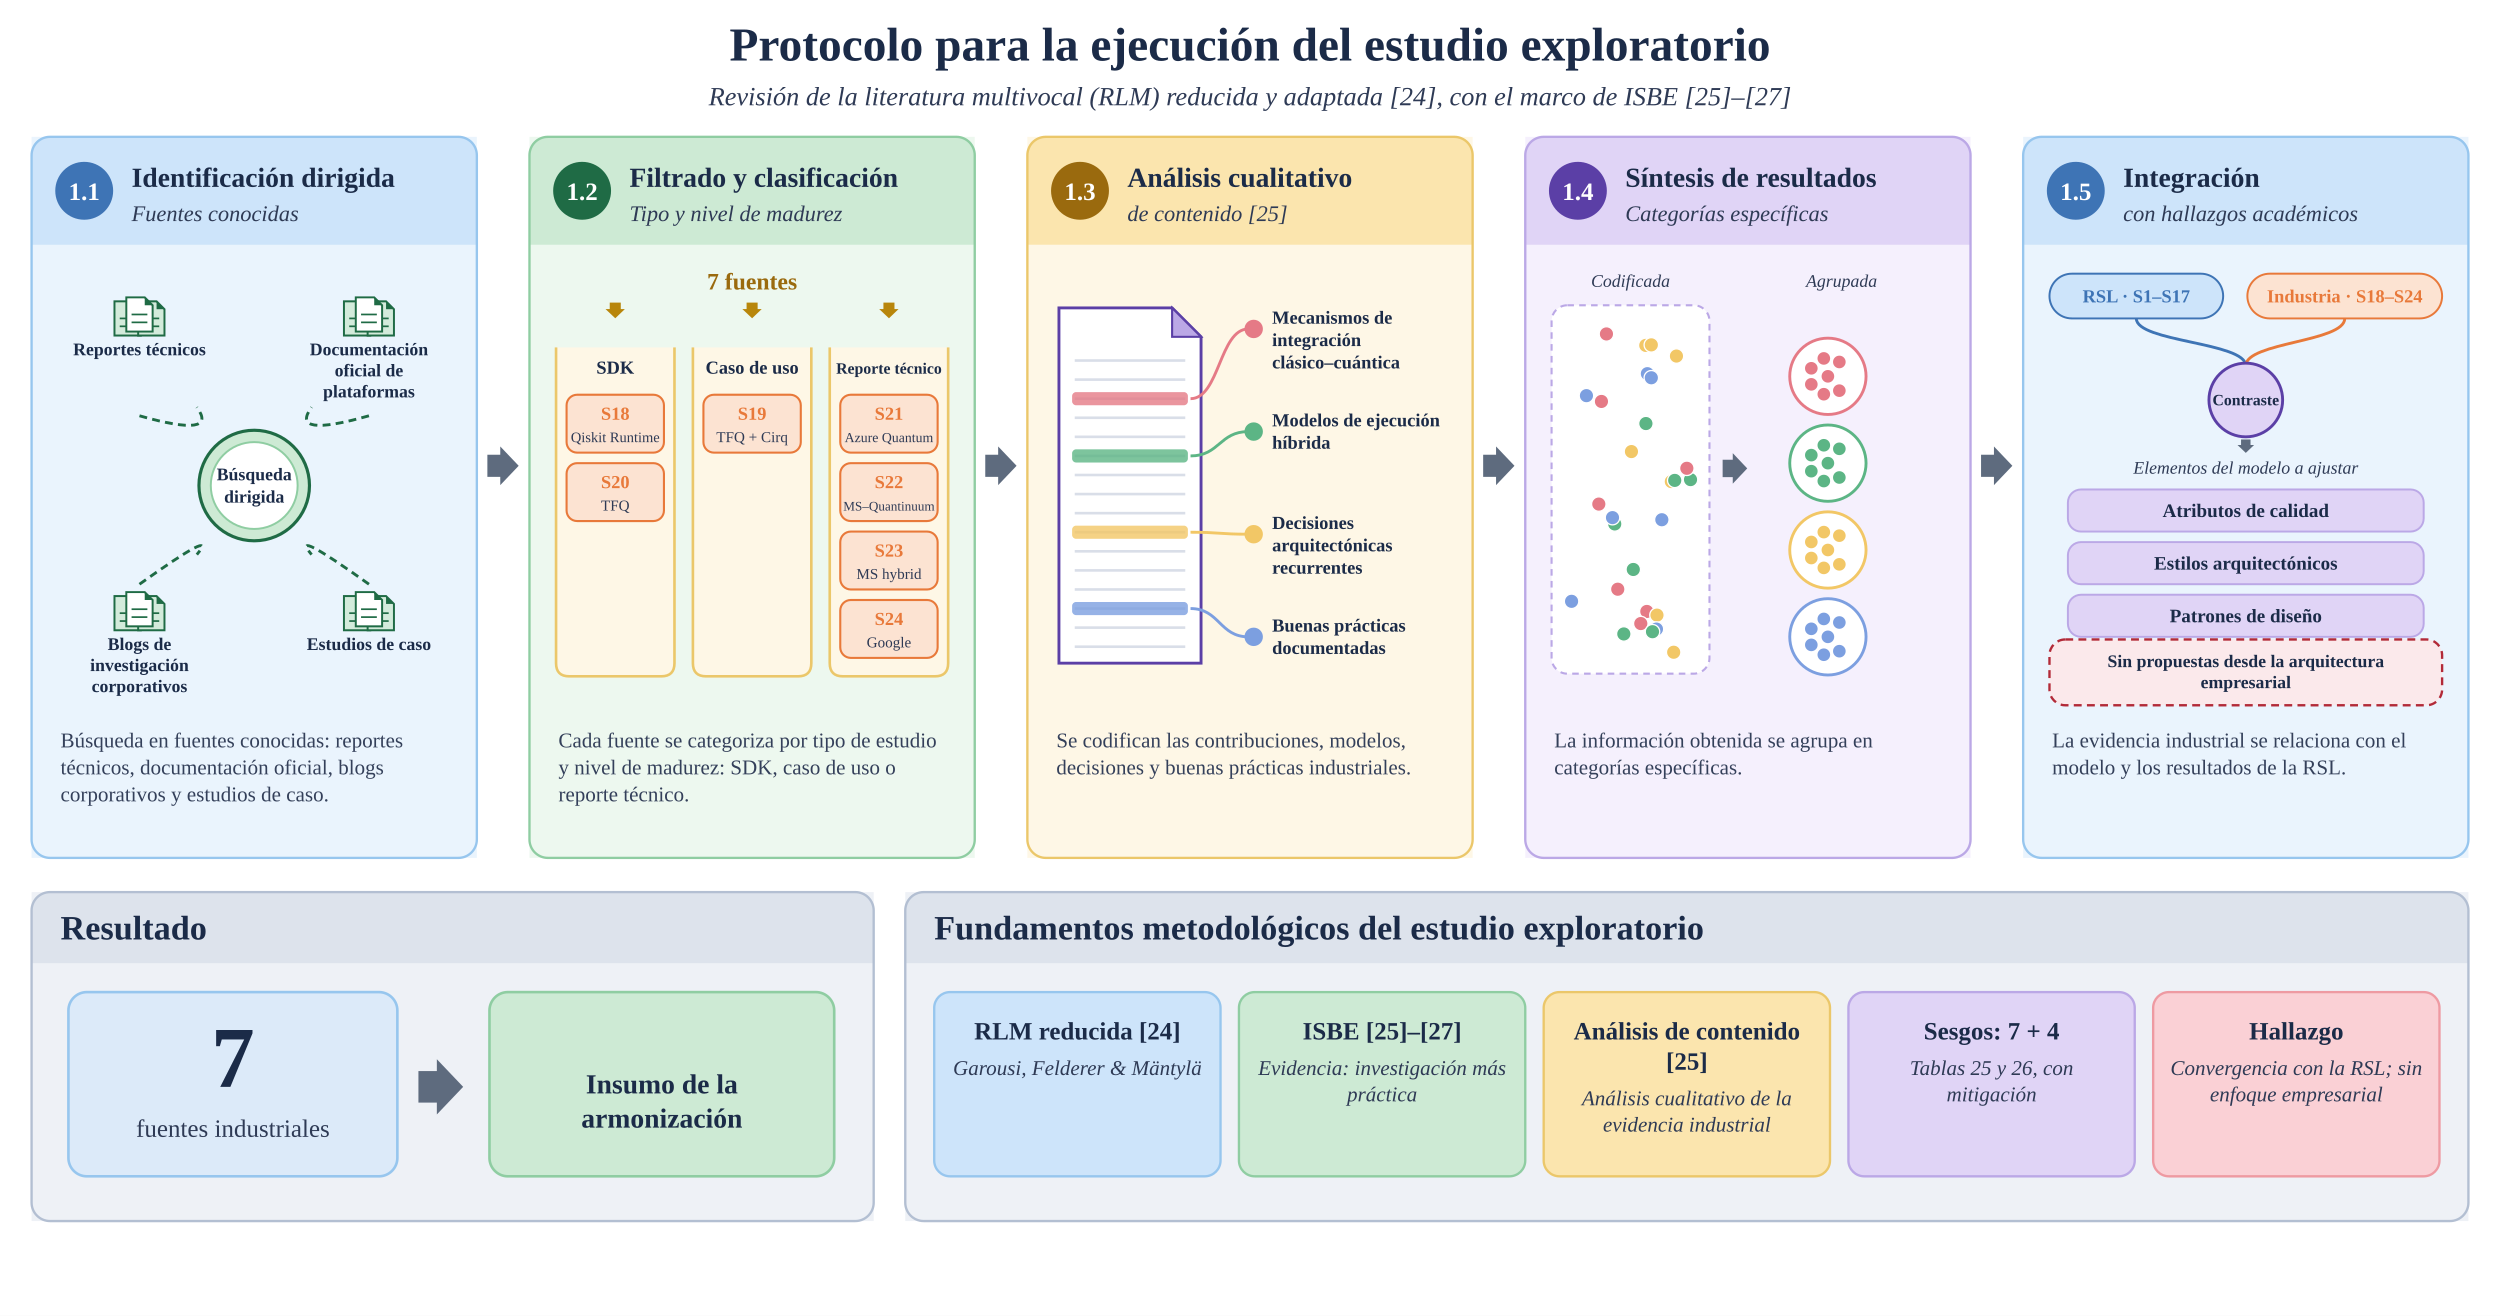
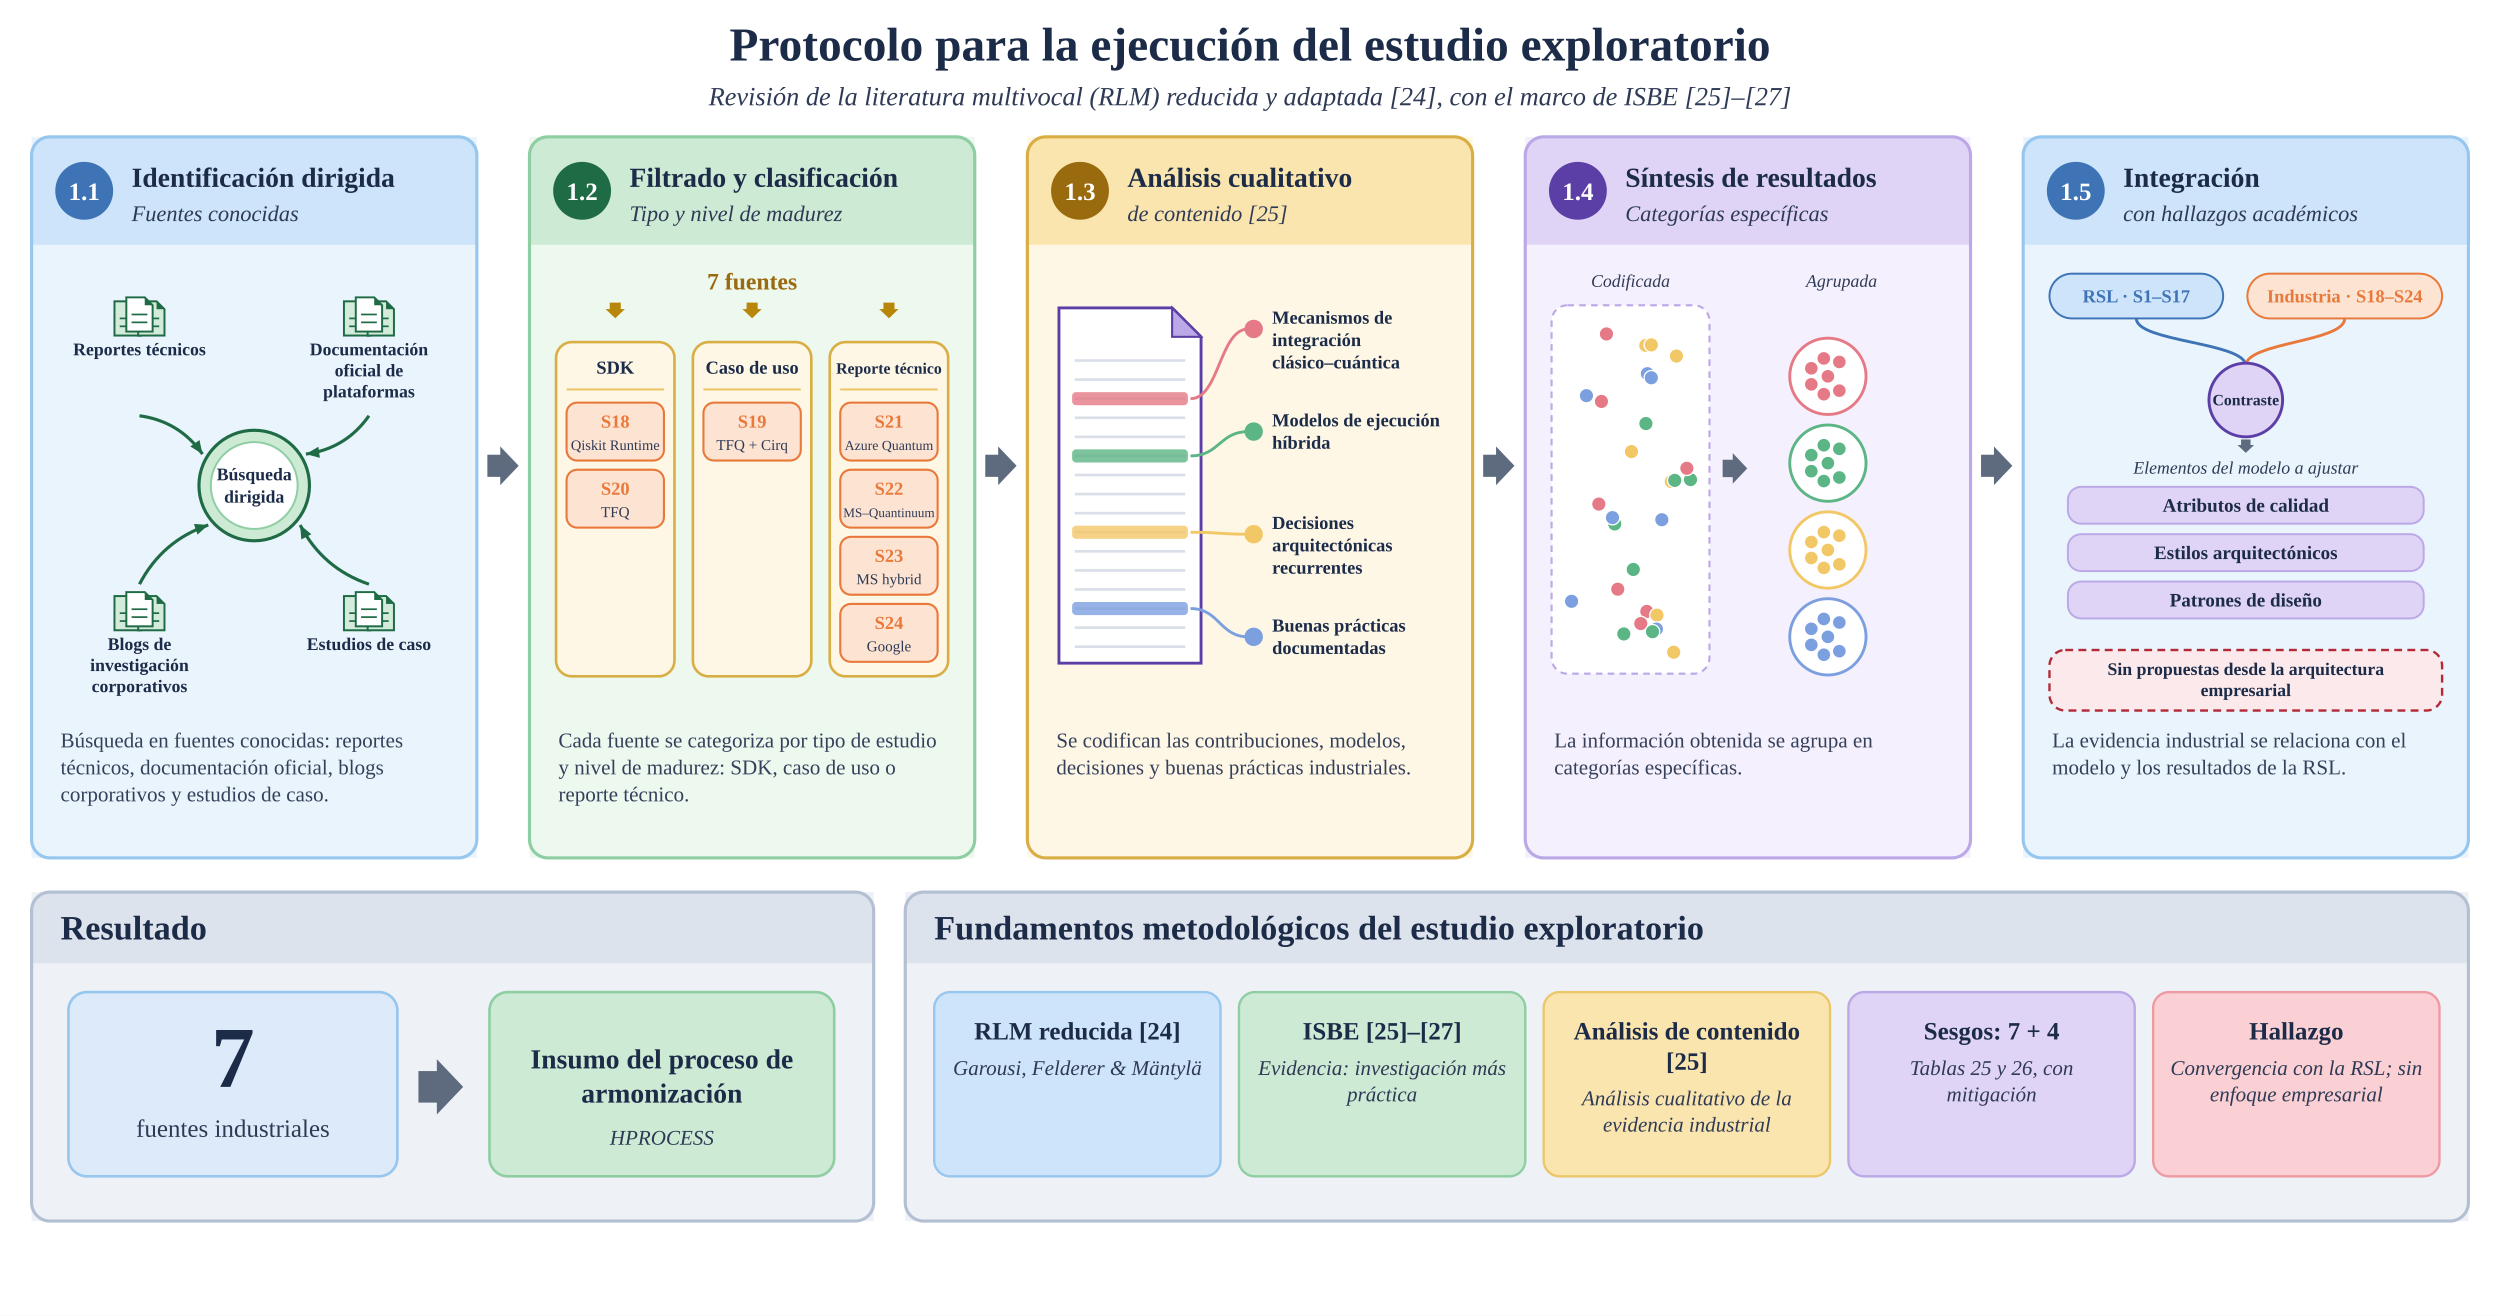
<svg xmlns="http://www.w3.org/2000/svg" viewBox="0 0 1900 1000" width="3800" height="2000" font-family="'Times New Roman', Times, 'Liberation Serif', serif">
  <rect width="1900" height="1000" fill="#FFFFFF" />
  <text x="950.0" y="46.0" font-size="36" font-weight="bold" fill="#1B2B48" text-anchor="middle" font-style="normal">Protocolo para la ejecución del estudio exploratorio</text>
  <text x="950.0" y="80.0" font-size="20" font-weight="normal" fill="#2E3A55" text-anchor="middle" font-style="italic">Revisión de la literatura multivocal (RLM) reducida y adaptada [24], con el marco de ISBE [25]–[27]</text>
  <rect x="24.0" y="104" width="338.4" height="548" fill="#EAF4FD" />
  <path d="M24.0,186 V118 Q24.0,104 38.0,104 H348.4 Q362.4,104 362.4,118 V186 Z" fill="#CDE4FA" />
-   <rect x="24.0" y="104" width="338.4" height="548" rx="14" fill="none" stroke="#97C6EE" stroke-width="1.8" />
+   <rect x="24.0" y="104" width="338.4" height="548" rx="14" fill="none" stroke="#97C6EE" stroke-width="2.4" />
  <circle cx="64.0" cy="145.0" r="22" fill="#3E74B5" />
  <text x="64.0" y="152.0" font-size="19" font-weight="bold" fill="#FFFFFF" text-anchor="middle" font-style="normal">1.1</text>
  <text x="100.0" y="142.0" font-size="21" font-weight="bold" fill="#1B2B48" text-anchor="start" font-style="normal">Identificación dirigida</text>
  <text x="100.0" y="168.0" font-size="17" font-weight="normal" fill="#2E3A55" text-anchor="start" font-style="italic">Fuentes conocidas</text>
  <text x="46.0" y="568.0" font-size="16" font-weight="normal" fill="#34405A" text-anchor="start" font-style="normal">Búsqueda en fuentes conocidas: reportes</text>
  <text x="46.0" y="588.5" font-size="16" font-weight="normal" fill="#34405A" text-anchor="start" font-style="normal">técnicos, documentación oficial, blogs</text>
  <text x="46.0" y="609.0" font-size="16" font-weight="normal" fill="#34405A" text-anchor="start" font-style="normal">corporativos y estudios de caso.</text>
  <polygon points="370.4,345.6 380.2,345.6 380.2,339.3 394.2,354.0 380.2,368.7 380.2,362.4 370.4,362.4" fill="#5E6B7E" />
  <rect x="402.4" y="104" width="338.4" height="548" fill="#EDF8EF" />
  <path d="M402.4,186 V118 Q402.4,104 416.4,104 H726.8 Q740.8,104 740.8,118 V186 Z" fill="#CDEAD4" />
-   <rect x="402.4" y="104" width="338.4" height="548" rx="14" fill="none" stroke="#8FCDA2" stroke-width="1.8" />
+   <rect x="402.4" y="104" width="338.4" height="548" rx="14" fill="none" stroke="#8FCDA2" stroke-width="2.4" />
  <circle cx="442.4" cy="145.0" r="22" fill="#1F6B45" />
  <text x="442.4" y="152.0" font-size="19" font-weight="bold" fill="#FFFFFF" text-anchor="middle" font-style="normal">1.2</text>
  <text x="478.4" y="142.0" font-size="21" font-weight="bold" fill="#1B2B48" text-anchor="start" font-style="normal">Filtrado y clasificación</text>
  <text x="478.4" y="168.0" font-size="17" font-weight="normal" fill="#2E3A55" text-anchor="start" font-style="italic">Tipo y nivel de madurez</text>
  <text x="424.4" y="568.0" font-size="16" font-weight="normal" fill="#34405A" text-anchor="start" font-style="normal">Cada fuente se categoriza por tipo de estudio</text>
  <text x="424.4" y="588.5" font-size="16" font-weight="normal" fill="#34405A" text-anchor="start" font-style="normal">y nivel de madurez: SDK, caso de uso o</text>
  <text x="424.4" y="609.0" font-size="16" font-weight="normal" fill="#34405A" text-anchor="start" font-style="normal">reporte técnico.</text>
  <polygon points="748.8,345.6 758.6,345.6 758.6,339.3 772.6,354.0 758.6,368.7 758.6,362.4 748.8,362.4" fill="#5E6B7E" />
  <rect x="780.8" y="104" width="338.4" height="548" fill="#FEF7E6" />
  <path d="M780.8,186 V118 Q780.8,104 794.8,104 H1105.2 Q1119.2,104 1119.2,118 V186 Z" fill="#FBE5AE" />
-   <rect x="780.8" y="104" width="338.4" height="548" rx="14" fill="none" stroke="#EBC76A" stroke-width="1.8" />
+   <rect x="780.8" y="104" width="338.4" height="548" rx="14" fill="none" stroke="#D9AE45" stroke-width="2.4" />
  <circle cx="820.8" cy="145.0" r="22" fill="#9A6A0E" />
  <text x="820.8" y="152.0" font-size="19" font-weight="bold" fill="#FFFFFF" text-anchor="middle" font-style="normal">1.3</text>
  <text x="856.8" y="142.0" font-size="21" font-weight="bold" fill="#1B2B48" text-anchor="start" font-style="normal">Análisis cualitativo</text>
  <text x="856.8" y="168.0" font-size="17" font-weight="normal" fill="#2E3A55" text-anchor="start" font-style="italic">de contenido [25]</text>
  <text x="802.8" y="568.0" font-size="16" font-weight="normal" fill="#34405A" text-anchor="start" font-style="normal">Se codifican las contribuciones, modelos,</text>
  <text x="802.8" y="588.5" font-size="16" font-weight="normal" fill="#34405A" text-anchor="start" font-style="normal">decisiones y buenas prácticas industriales.</text>
  <polygon points="1127.2,345.6 1137.0,345.6 1137.0,339.3 1151.0,354.0 1137.0,368.7 1137.0,362.4 1127.2,362.4" fill="#5E6B7E" />
  <rect x="1159.2" y="104" width="338.4" height="548" fill="#F5F0FD" />
  <path d="M1159.2,186 V118 Q1159.2,104 1173.2,104 H1483.6 Q1497.6,104 1497.6,118 V186 Z" fill="#E0D4F6" />
-   <rect x="1159.2" y="104" width="338.4" height="548" rx="14" fill="none" stroke="#BBA8E6" stroke-width="1.8" />
+   <rect x="1159.2" y="104" width="338.4" height="548" rx="14" fill="none" stroke="#BBA8E6" stroke-width="2.4" />
  <circle cx="1199.2" cy="145.0" r="22" fill="#5B3FA6" />
  <text x="1199.2" y="152.0" font-size="19" font-weight="bold" fill="#FFFFFF" text-anchor="middle" font-style="normal">1.4</text>
  <text x="1235.2" y="142.0" font-size="21" font-weight="bold" fill="#1B2B48" text-anchor="start" font-style="normal">Síntesis de resultados</text>
  <text x="1235.2" y="168.0" font-size="17" font-weight="normal" fill="#2E3A55" text-anchor="start" font-style="italic">Categorías específicas</text>
  <text x="1181.2" y="568.0" font-size="16" font-weight="normal" fill="#34405A" text-anchor="start" font-style="normal">La información obtenida se agrupa en</text>
  <text x="1181.2" y="588.5" font-size="16" font-weight="normal" fill="#34405A" text-anchor="start" font-style="normal">categorías específicas.</text>
  <polygon points="1505.6,345.6 1515.4,345.6 1515.4,339.3 1529.4,354.0 1515.4,368.7 1515.4,362.4 1505.6,362.4" fill="#5E6B7E" />
  <rect x="1537.6" y="104" width="338.4" height="548" fill="#EAF4FD" />
  <path d="M1537.6,186 V118 Q1537.6,104 1551.6,104 H1862.0 Q1876.0,104 1876.0,118 V186 Z" fill="#CDE4FA" />
-   <rect x="1537.6" y="104" width="338.4" height="548" rx="14" fill="none" stroke="#97C6EE" stroke-width="1.8" />
+   <rect x="1537.6" y="104" width="338.4" height="548" rx="14" fill="none" stroke="#97C6EE" stroke-width="2.4" />
  <circle cx="1577.6" cy="145.0" r="22" fill="#3E74B5" />
  <text x="1577.6" y="152.0" font-size="19" font-weight="bold" fill="#FFFFFF" text-anchor="middle" font-style="normal">1.5</text>
  <text x="1613.6" y="142.0" font-size="21" font-weight="bold" fill="#1B2B48" text-anchor="start" font-style="normal">Integración</text>
  <text x="1613.6" y="168.0" font-size="17" font-weight="normal" fill="#2E3A55" text-anchor="start" font-style="italic">con hallazgos académicos</text>
  <text x="1559.6" y="568.0" font-size="16" font-weight="normal" fill="#34405A" text-anchor="start" font-style="normal">La evidencia industrial se relaciona con el</text>
  <text x="1559.6" y="588.5" font-size="16" font-weight="normal" fill="#34405A" text-anchor="start" font-style="normal">modelo y los resultados de la RSL.</text>
-   <path d="M106.0,316.0 Q167.0,333.3 149.6,309.5" fill="none" stroke="#1F6B45" stroke-width="2.2" stroke-dasharray="6 4" />
-   <path d="M280.4,316.0 Q219.4,333.3 236.8,309.5" fill="none" stroke="#1F6B45" stroke-width="2.2" stroke-dasharray="6 4" />
-   <path d="M106.0,444.0 Q167.0,400.5 149.6,421.5" fill="none" stroke="#1F6B45" stroke-width="2.2" stroke-dasharray="6 4" />
-   <path d="M280.4,444.0 Q219.4,400.5 236.8,421.5" fill="none" stroke="#1F6B45" stroke-width="2.2" stroke-dasharray="6 4" />
+   <path d="M106.0,316.0 Q136.3,320.1 153.9,345.1" fill="none" stroke="#1F6B45" stroke-width="2.4" />
+   <polygon points="153.9,345.1 144.6,339.3 151.6,334.4" fill="#1F6B45" />
+   <path d="M280.4,316.0 Q262.8,341.0 232.5,345.1" fill="none" stroke="#1F6B45" stroke-width="2.4" />
+   <polygon points="232.5,345.1 242.0,339.5 243.1,348.0" fill="#1F6B45" />
+   <path d="M106.0,444.0 Q123.2,411.0 158.3,399.0" fill="none" stroke="#1F6B45" stroke-width="2.4" />
+   <polygon points="158.3,399.0 150.1,406.3 147.4,398.2" fill="#1F6B45" />
+   <path d="M280.4,444.0 Q245.2,432.0 228.1,399.0" fill="none" stroke="#1F6B45" stroke-width="2.4" />
+   <polygon points="228.1,399.0 236.6,406.0 229.0,410.0" fill="#1F6B45" />
  <circle cx="193.2" cy="369.0" r="42" fill="#CDEAD4" stroke="#1F6B45" stroke-width="2.4" />
  <circle cx="193.2" cy="369.0" r="33" fill="#FFFFFF" stroke="#8FCDA2" stroke-width="1.5" />
  <text x="193.2" y="365.0" font-size="13.5" font-weight="bold" fill="#1B2B48" text-anchor="middle" font-style="normal">Búsqueda</text>
  <text x="193.2" y="382.0" font-size="13.5" font-weight="bold" fill="#1B2B48" text-anchor="middle" font-style="normal">dirigida</text>
  <polygon points="87.0,229.0 101.0,229.0 107.0,235.0 107.0,255.0 87.0,255.0" fill="#D3EBDB" stroke="#1F6B45" stroke-width="1.5" />
  <polygon points="101.0,229.0 101.0,235.0 107.0,235.0" fill="#1F6B45" />
  <line x1="91.0" y1="242.0" x2="103.0" y2="242.0" stroke="#1F6B45" stroke-width="1.3" />
  <line x1="91.0" y1="248.0" x2="103.0" y2="248.0" stroke="#1F6B45" stroke-width="1.3" />
  <polygon points="105.0,229.0 119.0,229.0 125.0,235.0 125.0,255.0 105.0,255.0" fill="#D3EBDB" stroke="#1F6B45" stroke-width="1.5" />
  <polygon points="119.0,229.0 119.0,235.0 125.0,235.0" fill="#1F6B45" />
  <line x1="109.0" y1="242.0" x2="121.0" y2="242.0" stroke="#1F6B45" stroke-width="1.3" />
  <line x1="109.0" y1="248.0" x2="121.0" y2="248.0" stroke="#1F6B45" stroke-width="1.3" />
  <polygon points="96.0,226.0 110.0,226.0 116.0,232.0 116.0,252.0 96.0,252.0" fill="#FFFFFF" stroke="#1F6B45" stroke-width="1.5" />
  <polygon points="110.0,226.0 110.0,232.0 116.0,232.0" fill="#1F6B45" />
  <line x1="100.0" y1="239.0" x2="112.0" y2="239.0" stroke="#1F6B45" stroke-width="1.3" />
  <line x1="100.0" y1="245.0" x2="112.0" y2="245.0" stroke="#1F6B45" stroke-width="1.3" />
  <text x="106.0" y="270.0" font-size="13.5" font-weight="bold" fill="#1B2B48" text-anchor="middle" font-style="normal">Reportes técnicos</text>
  <polygon points="261.4,229.0 275.4,229.0 281.4,235.0 281.4,255.0 261.4,255.0" fill="#D3EBDB" stroke="#1F6B45" stroke-width="1.5" />
  <polygon points="275.4,229.0 275.4,235.0 281.4,235.0" fill="#1F6B45" />
  <line x1="265.4" y1="242.0" x2="277.4" y2="242.0" stroke="#1F6B45" stroke-width="1.3" />
  <line x1="265.4" y1="248.0" x2="277.4" y2="248.0" stroke="#1F6B45" stroke-width="1.3" />
  <polygon points="279.4,229.0 293.4,229.0 299.4,235.0 299.4,255.0 279.4,255.0" fill="#D3EBDB" stroke="#1F6B45" stroke-width="1.5" />
  <polygon points="293.4,229.0 293.4,235.0 299.4,235.0" fill="#1F6B45" />
  <line x1="283.4" y1="242.0" x2="295.4" y2="242.0" stroke="#1F6B45" stroke-width="1.3" />
  <line x1="283.4" y1="248.0" x2="295.4" y2="248.0" stroke="#1F6B45" stroke-width="1.3" />
  <polygon points="270.4,226.0 284.4,226.0 290.4,232.0 290.4,252.0 270.4,252.0" fill="#FFFFFF" stroke="#1F6B45" stroke-width="1.5" />
  <polygon points="284.4,226.0 284.4,232.0 290.4,232.0" fill="#1F6B45" />
  <line x1="274.4" y1="239.0" x2="286.4" y2="239.0" stroke="#1F6B45" stroke-width="1.3" />
  <line x1="274.4" y1="245.0" x2="286.4" y2="245.0" stroke="#1F6B45" stroke-width="1.3" />
  <text x="280.4" y="270.0" font-size="13.5" font-weight="bold" fill="#1B2B48" text-anchor="middle" font-style="normal">Documentación</text>
  <text x="280.4" y="286.0" font-size="13.5" font-weight="bold" fill="#1B2B48" text-anchor="middle" font-style="normal">oficial de</text>
  <text x="280.4" y="302.0" font-size="13.5" font-weight="bold" fill="#1B2B48" text-anchor="middle" font-style="normal">plataformas</text>
  <polygon points="87.0,453.0 101.0,453.0 107.0,459.0 107.0,479.0 87.0,479.0" fill="#D3EBDB" stroke="#1F6B45" stroke-width="1.5" />
  <polygon points="101.0,453.0 101.0,459.0 107.0,459.0" fill="#1F6B45" />
  <line x1="91.0" y1="466.0" x2="103.0" y2="466.0" stroke="#1F6B45" stroke-width="1.3" />
  <line x1="91.0" y1="472.0" x2="103.0" y2="472.0" stroke="#1F6B45" stroke-width="1.3" />
  <polygon points="105.0,453.0 119.0,453.0 125.0,459.0 125.0,479.0 105.0,479.0" fill="#D3EBDB" stroke="#1F6B45" stroke-width="1.5" />
  <polygon points="119.0,453.0 119.0,459.0 125.0,459.0" fill="#1F6B45" />
  <line x1="109.0" y1="466.0" x2="121.0" y2="466.0" stroke="#1F6B45" stroke-width="1.3" />
  <line x1="109.0" y1="472.0" x2="121.0" y2="472.0" stroke="#1F6B45" stroke-width="1.3" />
  <polygon points="96.0,450.0 110.0,450.0 116.0,456.0 116.0,476.0 96.0,476.0" fill="#FFFFFF" stroke="#1F6B45" stroke-width="1.5" />
  <polygon points="110.0,450.0 110.0,456.0 116.0,456.0" fill="#1F6B45" />
  <line x1="100.0" y1="463.0" x2="112.0" y2="463.0" stroke="#1F6B45" stroke-width="1.3" />
  <line x1="100.0" y1="469.0" x2="112.0" y2="469.0" stroke="#1F6B45" stroke-width="1.3" />
  <text x="106.0" y="494.0" font-size="13.5" font-weight="bold" fill="#1B2B48" text-anchor="middle" font-style="normal">Blogs de</text>
  <text x="106.0" y="510.0" font-size="13.5" font-weight="bold" fill="#1B2B48" text-anchor="middle" font-style="normal">investigación</text>
  <text x="106.0" y="526.0" font-size="13.5" font-weight="bold" fill="#1B2B48" text-anchor="middle" font-style="normal">corporativos</text>
  <polygon points="261.4,453.0 275.4,453.0 281.4,459.0 281.4,479.0 261.4,479.0" fill="#D3EBDB" stroke="#1F6B45" stroke-width="1.5" />
  <polygon points="275.4,453.0 275.4,459.0 281.4,459.0" fill="#1F6B45" />
  <line x1="265.4" y1="466.0" x2="277.4" y2="466.0" stroke="#1F6B45" stroke-width="1.3" />
  <line x1="265.4" y1="472.0" x2="277.4" y2="472.0" stroke="#1F6B45" stroke-width="1.3" />
  <polygon points="279.4,453.0 293.4,453.0 299.4,459.0 299.4,479.0 279.4,479.0" fill="#D3EBDB" stroke="#1F6B45" stroke-width="1.5" />
  <polygon points="293.4,453.0 293.4,459.0 299.4,459.0" fill="#1F6B45" />
  <line x1="283.4" y1="466.0" x2="295.4" y2="466.0" stroke="#1F6B45" stroke-width="1.3" />
  <line x1="283.4" y1="472.0" x2="295.4" y2="472.0" stroke="#1F6B45" stroke-width="1.3" />
  <polygon points="270.4,450.0 284.4,450.0 290.4,456.0 290.4,476.0 270.4,476.0" fill="#FFFFFF" stroke="#1F6B45" stroke-width="1.5" />
  <polygon points="284.4,450.0 284.4,456.0 290.4,456.0" fill="#1F6B45" />
  <line x1="274.4" y1="463.0" x2="286.4" y2="463.0" stroke="#1F6B45" stroke-width="1.3" />
  <line x1="274.4" y1="469.0" x2="286.4" y2="469.0" stroke="#1F6B45" stroke-width="1.3" />
  <text x="280.4" y="494.0" font-size="13.5" font-weight="bold" fill="#1B2B48" text-anchor="middle" font-style="normal">Estudios de caso</text>
  <text x="571.6" y="220.0" font-size="18" font-weight="bold" fill="#9A6A0E" text-anchor="middle" font-style="normal">7 fuentes</text>
  <polygon points="463.4,230.0 463.4,234.9 460.2,234.9 467.6,241.9 474.9,234.9 471.8,234.9 471.8,230.0" fill="#B8860B" />
-   <path d="M422.6,264 V504 Q422.6,514 432.6,514 H502.6 Q512.6,514 512.6,504 V264" fill="#FEF7E6" stroke="#EBC76A" stroke-width="2" />
+   <rect x="422.6" y="260.0" width="90.0" height="254.0" rx="12" fill="#FEF7E6" stroke="#D9AE45" stroke-width="2" />
+   <line x1="430.6" y1="296.0" x2="504.6" y2="296.0" stroke="#EBC76A" stroke-width="1.6" />
  <text x="467.6" y="284.0" font-size="14" font-weight="bold" fill="#1B2B48" text-anchor="middle" font-style="normal">SDK</text>
-   <rect x="430.6" y="300.0" width="74.0" height="44.0" rx="8" fill="#FCE3D2" stroke="#E8793A" stroke-width="1.6" />
-   <text x="467.6" y="319.0" font-size="14" font-weight="bold" fill="#E8793A" text-anchor="middle" font-style="normal">S18</text>
-   <text x="467.6" y="336.0" font-size="11.0" font-weight="normal" fill="#2E3A55" text-anchor="middle" font-style="normal">Qiskit Runtime</text>
-   <rect x="430.6" y="352.0" width="74.0" height="44.0" rx="8" fill="#FCE3D2" stroke="#E8793A" stroke-width="1.6" />
-   <text x="467.6" y="371.0" font-size="14" font-weight="bold" fill="#E8793A" text-anchor="middle" font-style="normal">S20</text>
-   <text x="467.6" y="388.0" font-size="11.5" font-weight="normal" fill="#2E3A55" text-anchor="middle" font-style="normal">TFQ</text>
+   <rect x="430.6" y="306.0" width="74.0" height="44.0" rx="8" fill="#FCE3D2" stroke="#E8793A" stroke-width="1.6" />
+   <text x="467.6" y="325.0" font-size="14" font-weight="bold" fill="#E8793A" text-anchor="middle" font-style="normal">S18</text>
+   <text x="467.6" y="342.0" font-size="11.0" font-weight="normal" fill="#2E3A55" text-anchor="middle" font-style="normal">Qiskit Runtime</text>
+   <rect x="430.6" y="357.0" width="74.0" height="44.0" rx="8" fill="#FCE3D2" stroke="#E8793A" stroke-width="1.6" />
+   <text x="467.6" y="376.0" font-size="14" font-weight="bold" fill="#E8793A" text-anchor="middle" font-style="normal">S20</text>
+   <text x="467.6" y="393.0" font-size="11.5" font-weight="normal" fill="#2E3A55" text-anchor="middle" font-style="normal">TFQ</text>
  <polygon points="567.4,230.0 567.4,234.9 564.2,234.9 571.6,241.9 578.9,234.9 575.8,234.9 575.8,230.0" fill="#B8860B" />
-   <path d="M526.6,264 V504 Q526.6,514 536.6,514 H606.6 Q616.6,514 616.6,504 V264" fill="#FEF7E6" stroke="#EBC76A" stroke-width="2" />
+   <rect x="526.6" y="260.0" width="90.0" height="254.0" rx="12" fill="#FEF7E6" stroke="#D9AE45" stroke-width="2" />
+   <line x1="534.6" y1="296.0" x2="608.6" y2="296.0" stroke="#EBC76A" stroke-width="1.6" />
  <text x="571.6" y="284.0" font-size="14" font-weight="bold" fill="#1B2B48" text-anchor="middle" font-style="normal">Caso de uso</text>
-   <rect x="534.6" y="300.0" width="74.0" height="44.0" rx="8" fill="#FCE3D2" stroke="#E8793A" stroke-width="1.6" />
-   <text x="571.6" y="319.0" font-size="14" font-weight="bold" fill="#E8793A" text-anchor="middle" font-style="normal">S19</text>
-   <text x="571.6" y="336.0" font-size="11.5" font-weight="normal" fill="#2E3A55" text-anchor="middle" font-style="normal">TFQ + Cirq</text>
+   <rect x="534.6" y="306.0" width="74.0" height="44.0" rx="8" fill="#FCE3D2" stroke="#E8793A" stroke-width="1.6" />
+   <text x="571.6" y="325.0" font-size="14" font-weight="bold" fill="#E8793A" text-anchor="middle" font-style="normal">S19</text>
+   <text x="571.6" y="342.0" font-size="11.5" font-weight="normal" fill="#2E3A55" text-anchor="middle" font-style="normal">TFQ + Cirq</text>
  <polygon points="671.4,230.0 671.4,234.9 668.2,234.9 675.6,241.9 682.9,234.9 679.8,234.9 679.8,230.0" fill="#B8860B" />
-   <path d="M630.6,264 V504 Q630.6,514 640.6,514 H710.6 Q720.6,514 720.6,504 V264" fill="#FEF7E6" stroke="#EBC76A" stroke-width="2" />
+   <rect x="630.6" y="260.0" width="90.0" height="254.0" rx="12" fill="#FEF7E6" stroke="#D9AE45" stroke-width="2" />
+   <line x1="638.6" y1="296.0" x2="712.6" y2="296.0" stroke="#EBC76A" stroke-width="1.6" />
  <text x="675.6" y="284.0" font-size="12.0" font-weight="bold" fill="#1B2B48" text-anchor="middle" font-style="normal">Reporte técnico</text>
-   <rect x="638.6" y="300.0" width="74.0" height="44.0" rx="8" fill="#FCE3D2" stroke="#E8793A" stroke-width="1.6" />
-   <text x="675.6" y="319.0" font-size="14" font-weight="bold" fill="#E8793A" text-anchor="middle" font-style="normal">S21</text>
-   <text x="675.6" y="336.0" font-size="10.5" font-weight="normal" fill="#2E3A55" text-anchor="middle" font-style="normal">Azure Quantum</text>
-   <rect x="638.6" y="352.0" width="74.0" height="44.0" rx="8" fill="#FCE3D2" stroke="#E8793A" stroke-width="1.6" />
-   <text x="675.6" y="371.0" font-size="14" font-weight="bold" fill="#E8793A" text-anchor="middle" font-style="normal">S22</text>
-   <text x="675.6" y="388.0" font-size="10.0" font-weight="normal" fill="#2E3A55" text-anchor="middle" font-style="normal">MS–Quantinuum</text>
-   <rect x="638.6" y="404.0" width="74.0" height="44.0" rx="8" fill="#FCE3D2" stroke="#E8793A" stroke-width="1.6" />
-   <text x="675.6" y="423.0" font-size="14" font-weight="bold" fill="#E8793A" text-anchor="middle" font-style="normal">S23</text>
-   <text x="675.6" y="440.0" font-size="11.5" font-weight="normal" fill="#2E3A55" text-anchor="middle" font-style="normal">MS hybrid</text>
-   <rect x="638.6" y="456.0" width="74.0" height="44.0" rx="8" fill="#FCE3D2" stroke="#E8793A" stroke-width="1.6" />
-   <text x="675.6" y="475.0" font-size="14" font-weight="bold" fill="#E8793A" text-anchor="middle" font-style="normal">S24</text>
-   <text x="675.6" y="492.0" font-size="11.5" font-weight="normal" fill="#2E3A55" text-anchor="middle" font-style="normal">Google</text>
+   <rect x="638.6" y="306.0" width="74.0" height="44.0" rx="8" fill="#FCE3D2" stroke="#E8793A" stroke-width="1.6" />
+   <text x="675.6" y="325.0" font-size="14" font-weight="bold" fill="#E8793A" text-anchor="middle" font-style="normal">S21</text>
+   <text x="675.6" y="342.0" font-size="10.5" font-weight="normal" fill="#2E3A55" text-anchor="middle" font-style="normal">Azure Quantum</text>
+   <rect x="638.6" y="357.0" width="74.0" height="44.0" rx="8" fill="#FCE3D2" stroke="#E8793A" stroke-width="1.6" />
+   <text x="675.6" y="376.0" font-size="14" font-weight="bold" fill="#E8793A" text-anchor="middle" font-style="normal">S22</text>
+   <text x="675.6" y="393.0" font-size="10.0" font-weight="normal" fill="#2E3A55" text-anchor="middle" font-style="normal">MS–Quantinuum</text>
+   <rect x="638.6" y="408.0" width="74.0" height="44.0" rx="8" fill="#FCE3D2" stroke="#E8793A" stroke-width="1.6" />
+   <text x="675.6" y="427.0" font-size="14" font-weight="bold" fill="#E8793A" text-anchor="middle" font-style="normal">S23</text>
+   <text x="675.6" y="444.0" font-size="11.5" font-weight="normal" fill="#2E3A55" text-anchor="middle" font-style="normal">MS hybrid</text>
+   <rect x="638.6" y="459.0" width="74.0" height="44.0" rx="8" fill="#FCE3D2" stroke="#E8793A" stroke-width="1.6" />
+   <text x="675.6" y="478.0" font-size="14" font-weight="bold" fill="#E8793A" text-anchor="middle" font-style="normal">S24</text>
+   <text x="675.6" y="495.0" font-size="11.5" font-weight="normal" fill="#2E3A55" text-anchor="middle" font-style="normal">Google</text>
  <polygon points="804.8,234.0 890.8,234.0 912.8,256.0 912.8,504.0 804.8,504.0" fill="#FFFFFF" stroke="#5B3FA6" stroke-width="2.2" />
  <polygon points="890.8,234.0 890.8,256.0 912.8,256.0" fill="#BBA8E6" stroke="#5B3FA6" stroke-width="1.6" />
  <line x1="816.8" y1="274.0" x2="900.8" y2="274.0" stroke="#D9DEE8" stroke-width="2" />
  <line x1="816.8" y1="288.5" x2="900.8" y2="288.5" stroke="#D9DEE8" stroke-width="2" />
  <line x1="816.8" y1="303.0" x2="900.8" y2="303.0" stroke="#D9DEE8" stroke-width="2" />
  <line x1="816.8" y1="317.5" x2="900.8" y2="317.5" stroke="#D9DEE8" stroke-width="2" />
  <line x1="816.8" y1="332.0" x2="900.8" y2="332.0" stroke="#D9DEE8" stroke-width="2" />
  <line x1="816.8" y1="346.5" x2="900.8" y2="346.5" stroke="#D9DEE8" stroke-width="2" />
  <line x1="816.8" y1="361.0" x2="900.8" y2="361.0" stroke="#D9DEE8" stroke-width="2" />
  <line x1="816.8" y1="375.5" x2="900.8" y2="375.5" stroke="#D9DEE8" stroke-width="2" />
  <line x1="816.8" y1="390.0" x2="900.8" y2="390.0" stroke="#D9DEE8" stroke-width="2" />
  <line x1="816.8" y1="404.5" x2="900.8" y2="404.5" stroke="#D9DEE8" stroke-width="2" />
  <line x1="816.8" y1="419.0" x2="900.8" y2="419.0" stroke="#D9DEE8" stroke-width="2" />
  <line x1="816.8" y1="433.5" x2="900.8" y2="433.5" stroke="#D9DEE8" stroke-width="2" />
  <line x1="816.8" y1="448.0" x2="900.8" y2="448.0" stroke="#D9DEE8" stroke-width="2" />
  <line x1="816.8" y1="462.5" x2="900.8" y2="462.5" stroke="#D9DEE8" stroke-width="2" />
  <line x1="816.8" y1="477.0" x2="900.8" y2="477.0" stroke="#D9DEE8" stroke-width="2" />
  <line x1="816.8" y1="491.5" x2="900.8" y2="491.5" stroke="#D9DEE8" stroke-width="2" />
  <rect x="814.8" y="298.0" width="88" height="10" rx="3" fill="#E57A86" opacity="0.8" />
  <path d="M904.8,303.0 C926.8,303.0 926.8,250.0 948.8,250.0" fill="none" stroke="#E57A86" stroke-width="2.2" />
  <circle cx="952.8" cy="250.0" r="7" fill="#E57A86" />
  <text x="966.8" y="246.0" font-size="14" font-weight="bold" fill="#1B2B48" text-anchor="start" font-style="normal">Mecanismos de</text>
  <text x="966.8" y="263.0" font-size="14" font-weight="bold" fill="#1B2B48" text-anchor="start" font-style="normal">integración</text>
  <text x="966.8" y="280.0" font-size="14" font-weight="bold" fill="#1B2B48" text-anchor="start" font-style="normal">clásico–cuántica</text>
  <rect x="814.8" y="341.5" width="88" height="10" rx="3" fill="#5CB585" opacity="0.8" />
  <path d="M904.8,346.5 C926.8,346.5 926.8,328.0 948.8,328.0" fill="none" stroke="#5CB585" stroke-width="2.2" />
  <circle cx="952.8" cy="328.0" r="7" fill="#5CB585" />
  <text x="966.8" y="324.0" font-size="14" font-weight="bold" fill="#1B2B48" text-anchor="start" font-style="normal">Modelos de ejecución</text>
  <text x="966.8" y="341.0" font-size="14" font-weight="bold" fill="#1B2B48" text-anchor="start" font-style="normal">híbrida</text>
  <rect x="814.8" y="399.5" width="88" height="10" rx="3" fill="#F2C766" opacity="0.8" />
  <path d="M904.8,404.5 C926.8,404.5 926.8,406.0 948.8,406.0" fill="none" stroke="#F2C766" stroke-width="2.2" />
  <circle cx="952.8" cy="406.0" r="7" fill="#F2C766" />
  <text x="966.8" y="402.0" font-size="14" font-weight="bold" fill="#1B2B48" text-anchor="start" font-style="normal">Decisiones</text>
  <text x="966.8" y="419.0" font-size="14" font-weight="bold" fill="#1B2B48" text-anchor="start" font-style="normal">arquitectónicas</text>
  <text x="966.8" y="436.0" font-size="14" font-weight="bold" fill="#1B2B48" text-anchor="start" font-style="normal">recurrentes</text>
  <rect x="814.8" y="457.5" width="88" height="10" rx="3" fill="#7C9FE0" opacity="0.8" />
  <path d="M904.8,462.5 C926.8,462.5 926.8,484.0 948.8,484.0" fill="none" stroke="#7C9FE0" stroke-width="2.2" />
  <circle cx="952.8" cy="484.0" r="7" fill="#7C9FE0" />
  <text x="966.8" y="480.0" font-size="14" font-weight="bold" fill="#1B2B48" text-anchor="start" font-style="normal">Buenas prácticas</text>
  <text x="966.8" y="497.0" font-size="14" font-weight="bold" fill="#1B2B48" text-anchor="start" font-style="normal">documentadas</text>
  <text x="1239.2" y="218.0" font-size="13.5" font-weight="normal" fill="#2E3A55" text-anchor="middle" font-style="italic">Codificada</text>
  <text x="1399.6" y="218.0" font-size="13.5" font-weight="normal" fill="#2E3A55" text-anchor="middle" font-style="italic">Agrupada</text>
  <rect x="1179.2" y="232.0" width="120.0" height="280.0" rx="12" fill="#FFFFFF" stroke="#BBA8E6" stroke-width="1.6" stroke-dasharray="5 4" />
  <circle cx="1215.1" cy="383.1" r="5.5" fill="#E57A86" stroke="#FFFFFF" stroke-width="1" />
  <circle cx="1227.2" cy="398.2" r="5.5" fill="#5CB585" stroke="#FFFFFF" stroke-width="1" />
  <circle cx="1250.8" cy="262.5" r="5.5" fill="#F2C766" stroke="#FFFFFF" stroke-width="1" />
  <circle cx="1194.4" cy="457.0" r="5.5" fill="#7C9FE0" stroke="#FFFFFF" stroke-width="1" />
  <circle cx="1217.1" cy="305.1" r="5.5" fill="#E57A86" stroke="#FFFFFF" stroke-width="1" />
  <circle cx="1284.8" cy="364.5" r="5.5" fill="#5CB585" stroke="#FFFFFF" stroke-width="1" />
  <circle cx="1270.2" cy="366.0" r="5.5" fill="#F2C766" stroke="#FFFFFF" stroke-width="1" />
  <circle cx="1252.0" cy="284.0" r="5.5" fill="#7C9FE0" stroke="#FFFFFF" stroke-width="1" />
  <circle cx="1251.6" cy="464.7" r="5.5" fill="#E57A86" stroke="#FFFFFF" stroke-width="1" />
  <circle cx="1241.3" cy="432.8" r="5.5" fill="#5CB585" stroke="#FFFFFF" stroke-width="1" />
  <circle cx="1255.0" cy="262.1" r="5.5" fill="#F2C766" stroke="#FFFFFF" stroke-width="1" />
  <circle cx="1263.0" cy="395.0" r="5.5" fill="#7C9FE0" stroke="#FFFFFF" stroke-width="1" />
  <circle cx="1220.9" cy="253.8" r="5.5" fill="#E57A86" stroke="#FFFFFF" stroke-width="1" />
  <circle cx="1272.8" cy="365.1" r="5.5" fill="#5CB585" stroke="#FFFFFF" stroke-width="1" />
  <circle cx="1259.3" cy="467.5" r="5.5" fill="#F2C766" stroke="#FFFFFF" stroke-width="1" />
  <circle cx="1258.9" cy="478.1" r="5.5" fill="#7C9FE0" stroke="#FFFFFF" stroke-width="1" />
  <circle cx="1229.5" cy="447.8" r="5.5" fill="#E57A86" stroke="#FFFFFF" stroke-width="1" />
  <circle cx="1234.1" cy="481.8" r="5.5" fill="#5CB585" stroke="#FFFFFF" stroke-width="1" />
  <circle cx="1274.1" cy="270.6" r="5.5" fill="#F2C766" stroke="#FFFFFF" stroke-width="1" />
  <circle cx="1205.7" cy="300.7" r="5.5" fill="#7C9FE0" stroke="#FFFFFF" stroke-width="1" />
  <circle cx="1282.0" cy="355.9" r="5.5" fill="#E57A86" stroke="#FFFFFF" stroke-width="1" />
  <circle cx="1250.9" cy="321.9" r="5.5" fill="#5CB585" stroke="#FFFFFF" stroke-width="1" />
  <circle cx="1239.9" cy="343.2" r="5.5" fill="#F2C766" stroke="#FFFFFF" stroke-width="1" />
  <circle cx="1225.5" cy="393.4" r="5.5" fill="#7C9FE0" stroke="#FFFFFF" stroke-width="1" />
  <circle cx="1247.0" cy="473.9" r="5.5" fill="#E57A86" stroke="#FFFFFF" stroke-width="1" />
  <circle cx="1255.9" cy="480.1" r="5.5" fill="#5CB585" stroke="#FFFFFF" stroke-width="1" />
  <circle cx="1272.0" cy="495.7" r="5.5" fill="#F2C766" stroke="#FFFFFF" stroke-width="1" />
  <circle cx="1255.0" cy="287.1" r="5.5" fill="#7C9FE0" stroke="#FFFFFF" stroke-width="1" />
  <polygon points="1309.2,349.4 1316.9,349.4 1316.9,344.4 1327.9,356.0 1316.9,367.6 1316.9,362.6 1309.2,362.6" fill="#5E6B7E" />
  <circle cx="1389.2" cy="286.0" r="29" fill="#FFFFFF" stroke="#E57A86" stroke-width="2.2" />
  <circle cx="1389.2" cy="286.0" r="4.8" fill="#E57A86" />
  <circle cx="1397.9" cy="296.9" r="4.8" fill="#E57A86" />
  <circle cx="1386.1" cy="299.6" r="4.8" fill="#E57A86" />
  <circle cx="1376.6" cy="292.1" r="4.8" fill="#E57A86" />
  <circle cx="1376.6" cy="279.9" r="4.8" fill="#E57A86" />
  <circle cx="1386.1" cy="272.4" r="4.8" fill="#E57A86" />
  <circle cx="1397.9" cy="275.1" r="4.8" fill="#E57A86" />
  <circle cx="1389.2" cy="352.0" r="29" fill="#FFFFFF" stroke="#5CB585" stroke-width="2.2" />
  <circle cx="1389.2" cy="352.0" r="4.8" fill="#5CB585" />
  <circle cx="1397.9" cy="362.9" r="4.8" fill="#5CB585" />
  <circle cx="1386.1" cy="365.6" r="4.8" fill="#5CB585" />
  <circle cx="1376.6" cy="358.1" r="4.8" fill="#5CB585" />
  <circle cx="1376.6" cy="345.9" r="4.8" fill="#5CB585" />
  <circle cx="1386.1" cy="338.4" r="4.8" fill="#5CB585" />
  <circle cx="1397.9" cy="341.1" r="4.8" fill="#5CB585" />
  <circle cx="1389.2" cy="418.0" r="29" fill="#FFFFFF" stroke="#F2C766" stroke-width="2.2" />
  <circle cx="1389.2" cy="418.0" r="4.8" fill="#F2C766" />
  <circle cx="1397.9" cy="428.9" r="4.8" fill="#F2C766" />
  <circle cx="1386.1" cy="431.6" r="4.8" fill="#F2C766" />
  <circle cx="1376.6" cy="424.1" r="4.8" fill="#F2C766" />
  <circle cx="1376.6" cy="411.9" r="4.8" fill="#F2C766" />
  <circle cx="1386.1" cy="404.4" r="4.8" fill="#F2C766" />
  <circle cx="1397.9" cy="407.1" r="4.8" fill="#F2C766" />
  <circle cx="1389.2" cy="484.0" r="29" fill="#FFFFFF" stroke="#7C9FE0" stroke-width="2.2" />
  <circle cx="1389.2" cy="484.0" r="4.8" fill="#7C9FE0" />
  <circle cx="1397.9" cy="494.9" r="4.8" fill="#7C9FE0" />
  <circle cx="1386.1" cy="497.6" r="4.8" fill="#7C9FE0" />
  <circle cx="1376.6" cy="490.1" r="4.8" fill="#7C9FE0" />
  <circle cx="1376.6" cy="477.9" r="4.8" fill="#7C9FE0" />
  <circle cx="1386.1" cy="470.4" r="4.8" fill="#7C9FE0" />
  <circle cx="1397.9" cy="473.1" r="4.8" fill="#7C9FE0" />
  <rect x="1557.6" y="208.0" width="132.0" height="34.0" rx="17" fill="#CDE4FA" stroke="#3E74B5" stroke-width="1.5" />
  <text x="1623.6" y="229.8" font-size="14" font-weight="bold" fill="#3E74B5" text-anchor="middle" font-style="normal">RSL · S1–S17</text>
  <rect x="1708.0" y="208.0" width="148.0" height="34.0" rx="17" fill="#FCE3D2" stroke="#E8793A" stroke-width="1.5" />
  <text x="1782.0" y="229.8" font-size="14" font-weight="bold" fill="#E8793A" text-anchor="middle" font-style="normal">Industria · S18–S24</text>
  <path d="M1623.6,242.0 C1623.6,260.0 1706.8,260.0 1706.8,278.0" fill="none" stroke="#3E74B5" stroke-width="2.2" />
  <path d="M1782.0,242.0 C1782.0,260.0 1706.8,260.0 1706.8,278.0" fill="none" stroke="#E8793A" stroke-width="2.2" />
  <circle cx="1706.8" cy="304.0" r="28" fill="#E0D4F6" stroke="#5B3FA6" stroke-width="2.2" />
  <text x="1706.8" y="308.0" font-size="12.0" font-weight="bold" fill="#1B2B48" text-anchor="middle" font-style="normal">Contraste</text>
  <text x="1706.8" y="360.0" font-size="13.5" font-weight="normal" fill="#2E3A55" text-anchor="middle" font-style="italic">Elementos del modelo a ajustar</text>
  <polygon points="1703.2,334.0 1703.2,338.2 1700.5,338.2 1706.8,344.2 1713.1,338.2 1710.4,338.2 1710.4,334.0" fill="#5E6B7E" />
-   <rect x="1571.6" y="372.0" width="270.4" height="32.0" rx="10" fill="#E0D4F6" stroke="#BBA8E6" stroke-width="1.5" />
-   <text x="1706.8" y="392.9" font-size="14.5" font-weight="bold" fill="#1B2B48" text-anchor="middle" font-style="normal">Atributos de calidad</text>
-   <rect x="1571.6" y="412.0" width="270.4" height="32.0" rx="10" fill="#E0D4F6" stroke="#BBA8E6" stroke-width="1.5" />
-   <text x="1706.8" y="432.9" font-size="14.5" font-weight="bold" fill="#1B2B48" text-anchor="middle" font-style="normal">Estilos arquitectónicos</text>
-   <rect x="1571.6" y="452.0" width="270.4" height="32.0" rx="10" fill="#E0D4F6" stroke="#BBA8E6" stroke-width="1.5" />
-   <text x="1706.8" y="472.9" font-size="14.5" font-weight="bold" fill="#1B2B48" text-anchor="middle" font-style="normal">Patrones de diseño</text>
-   <rect x="1557.6" y="486.0" width="298.4" height="50.0" rx="12" fill="#FBE9EB" stroke="#B22A38" stroke-width="1.8" stroke-dasharray="6 4" />
-   <text x="1706.8" y="507.0" font-size="13.5" font-weight="bold" fill="#1B2B48" text-anchor="middle" font-style="normal">Sin propuestas desde la arquitectura</text>
-   <text x="1706.8" y="523.0" font-size="13.5" font-weight="bold" fill="#1B2B48" text-anchor="middle" font-style="normal">empresarial</text>
+   <rect x="1571.6" y="370.0" width="270.4" height="28.0" rx="10" fill="#E0D4F6" stroke="#BBA8E6" stroke-width="1.5" />
+   <text x="1706.8" y="388.9" font-size="14.5" font-weight="bold" fill="#1B2B48" text-anchor="middle" font-style="normal">Atributos de calidad</text>
+   <rect x="1571.6" y="406.0" width="270.4" height="28.0" rx="10" fill="#E0D4F6" stroke="#BBA8E6" stroke-width="1.5" />
+   <text x="1706.8" y="424.9" font-size="14.5" font-weight="bold" fill="#1B2B48" text-anchor="middle" font-style="normal">Estilos arquitectónicos</text>
+   <rect x="1571.6" y="442.0" width="270.4" height="28.0" rx="10" fill="#E0D4F6" stroke="#BBA8E6" stroke-width="1.5" />
+   <text x="1706.8" y="460.9" font-size="14.5" font-weight="bold" fill="#1B2B48" text-anchor="middle" font-style="normal">Patrones de diseño</text>
+   <rect x="1557.6" y="494.0" width="298.4" height="46.0" rx="12" fill="#FBE9EB" stroke="#B22A38" stroke-width="1.8" stroke-dasharray="6 4" />
+   <text x="1706.8" y="513.0" font-size="13.5" font-weight="bold" fill="#1B2B48" text-anchor="middle" font-style="normal">Sin propuestas desde la arquitectura</text>
+   <text x="1706.8" y="529.0" font-size="13.5" font-weight="bold" fill="#1B2B48" text-anchor="middle" font-style="normal">empresarial</text>
  <rect x="24" y="678" width="640" height="250" fill="#EEF1F6" />
  <path d="M24,732 V692 Q24,678 38,678 H650 Q664,678 664,692 V732 Z" fill="#DDE3EC" />
-   <rect x="24" y="678" width="640" height="250" rx="14" fill="none" stroke="#B3BFD2" stroke-width="1.8" />
+   <rect x="24" y="678" width="640" height="250" rx="14" fill="none" stroke="#B3BFD2" stroke-width="2.4" />
  <text x="46.0" y="714.0" font-size="26" font-weight="bold" fill="#1B2B48" text-anchor="start" font-style="normal">Resultado</text>
  <rect x="52.0" y="754.0" width="250.0" height="140.0" rx="14" fill="#DCEAF9" stroke="#97C6EE" stroke-width="2" />
  <text x="177.0" y="826.0" font-size="66" font-weight="bold" fill="#1B2B48" text-anchor="middle" font-style="normal">7</text>
  <text x="177.0" y="864.0" font-size="19" font-weight="normal" fill="#2E3A55" text-anchor="middle" font-style="normal">fuentes industriales</text>
  <polygon points="318.0,814.0 332.0,814.0 332.0,805.0 352.0,826.0 332.0,847.0 332.0,838.0 318.0,838.0" fill="#5E6B7E" />
  <rect x="372.0" y="754.0" width="262.0" height="140.0" rx="14" fill="#CDEAD4" stroke="#8FCDA2" stroke-width="2" />
-   <text x="503.0" y="831.0" font-size="21" font-weight="bold" fill="#1B2B48" text-anchor="middle" font-style="normal">Insumo de la</text>
-   <text x="503.0" y="857.0" font-size="21" font-weight="bold" fill="#1B2B48" text-anchor="middle" font-style="normal">armonización</text>
+   <text x="503.0" y="812.0" font-size="21" font-weight="bold" fill="#1B2B48" text-anchor="middle" font-style="normal">Insumo del proceso de</text>
+   <text x="503.0" y="838.0" font-size="21" font-weight="bold" fill="#1B2B48" text-anchor="middle" font-style="normal">armonización</text>
+   <text x="503.0" y="870.0" font-size="16" font-weight="normal" fill="#2E3A55" text-anchor="middle" font-style="italic">HPROCESS</text>
  <rect x="688" y="678" width="1188" height="250" fill="#EEF1F6" />
  <path d="M688,732 V692 Q688,678 702,678 H1862 Q1876,678 1876,692 V732 Z" fill="#DDE3EC" />
-   <rect x="688" y="678" width="1188" height="250" rx="14" fill="none" stroke="#B3BFD2" stroke-width="1.8" />
+   <rect x="688" y="678" width="1188" height="250" rx="14" fill="none" stroke="#B3BFD2" stroke-width="2.4" />
  <text x="710.0" y="714.0" font-size="26" font-weight="bold" fill="#1B2B48" text-anchor="start" font-style="normal">Fundamentos metodológicos del estudio exploratorio</text>
  <rect x="710.0" y="754.0" width="217.6" height="140.0" rx="12" fill="#CDE4FA" stroke="#97C6EE" stroke-width="1.8" />
  <text x="818.8" y="790.0" font-size="19" font-weight="bold" fill="#1B2B48" text-anchor="middle" font-style="normal">RLM reducida [24]</text>
  <text x="818.8" y="817.0" font-size="16" font-weight="normal" fill="#2E3A55" text-anchor="middle" font-style="italic">Garousi, Felderer &amp; Mäntylä</text>
  <rect x="941.6" y="754.0" width="217.6" height="140.0" rx="12" fill="#CDEAD4" stroke="#8FCDA2" stroke-width="1.8" />
  <text x="1050.4" y="790.0" font-size="19" font-weight="bold" fill="#1B2B48" text-anchor="middle" font-style="normal">ISBE [25]–[27]</text>
  <text x="1050.4" y="817.0" font-size="16" font-weight="normal" fill="#2E3A55" text-anchor="middle" font-style="italic">Evidencia: investigación más</text>
  <text x="1050.4" y="837.0" font-size="16" font-weight="normal" fill="#2E3A55" text-anchor="middle" font-style="italic">práctica</text>
  <rect x="1173.2" y="754.0" width="217.6" height="140.0" rx="12" fill="#FBE5AE" stroke="#EBC76A" stroke-width="1.8" />
  <text x="1282.0" y="790.0" font-size="19" font-weight="bold" fill="#1B2B48" text-anchor="middle" font-style="normal">Análisis de contenido</text>
  <text x="1282.0" y="813.0" font-size="19" font-weight="bold" fill="#1B2B48" text-anchor="middle" font-style="normal">[25]</text>
  <text x="1282.0" y="840.0" font-size="16" font-weight="normal" fill="#2E3A55" text-anchor="middle" font-style="italic">Análisis cualitativo de la</text>
  <text x="1282.0" y="860.0" font-size="16" font-weight="normal" fill="#2E3A55" text-anchor="middle" font-style="italic">evidencia industrial</text>
  <rect x="1404.8" y="754.0" width="217.6" height="140.0" rx="12" fill="#E0D4F6" stroke="#BBA8E6" stroke-width="1.8" />
  <text x="1513.6" y="790.0" font-size="19" font-weight="bold" fill="#1B2B48" text-anchor="middle" font-style="normal">Sesgos: 7 + 4</text>
  <text x="1513.6" y="817.0" font-size="16" font-weight="normal" fill="#2E3A55" text-anchor="middle" font-style="italic">Tablas 25 y 26, con</text>
  <text x="1513.6" y="837.0" font-size="16" font-weight="normal" fill="#2E3A55" text-anchor="middle" font-style="italic">mitigación</text>
  <rect x="1636.4" y="754.0" width="217.6" height="140.0" rx="12" fill="#FAD0D5" stroke="#EE9AA2" stroke-width="1.8" />
  <text x="1745.2" y="790.0" font-size="19" font-weight="bold" fill="#1B2B48" text-anchor="middle" font-style="normal">Hallazgo</text>
  <text x="1745.2" y="817.0" font-size="16" font-weight="normal" fill="#2E3A55" text-anchor="middle" font-style="italic">Convergencia con la RSL; sin</text>
  <text x="1745.2" y="837.0" font-size="16" font-weight="normal" fill="#2E3A55" text-anchor="middle" font-style="italic">enfoque empresarial</text>
</svg>
